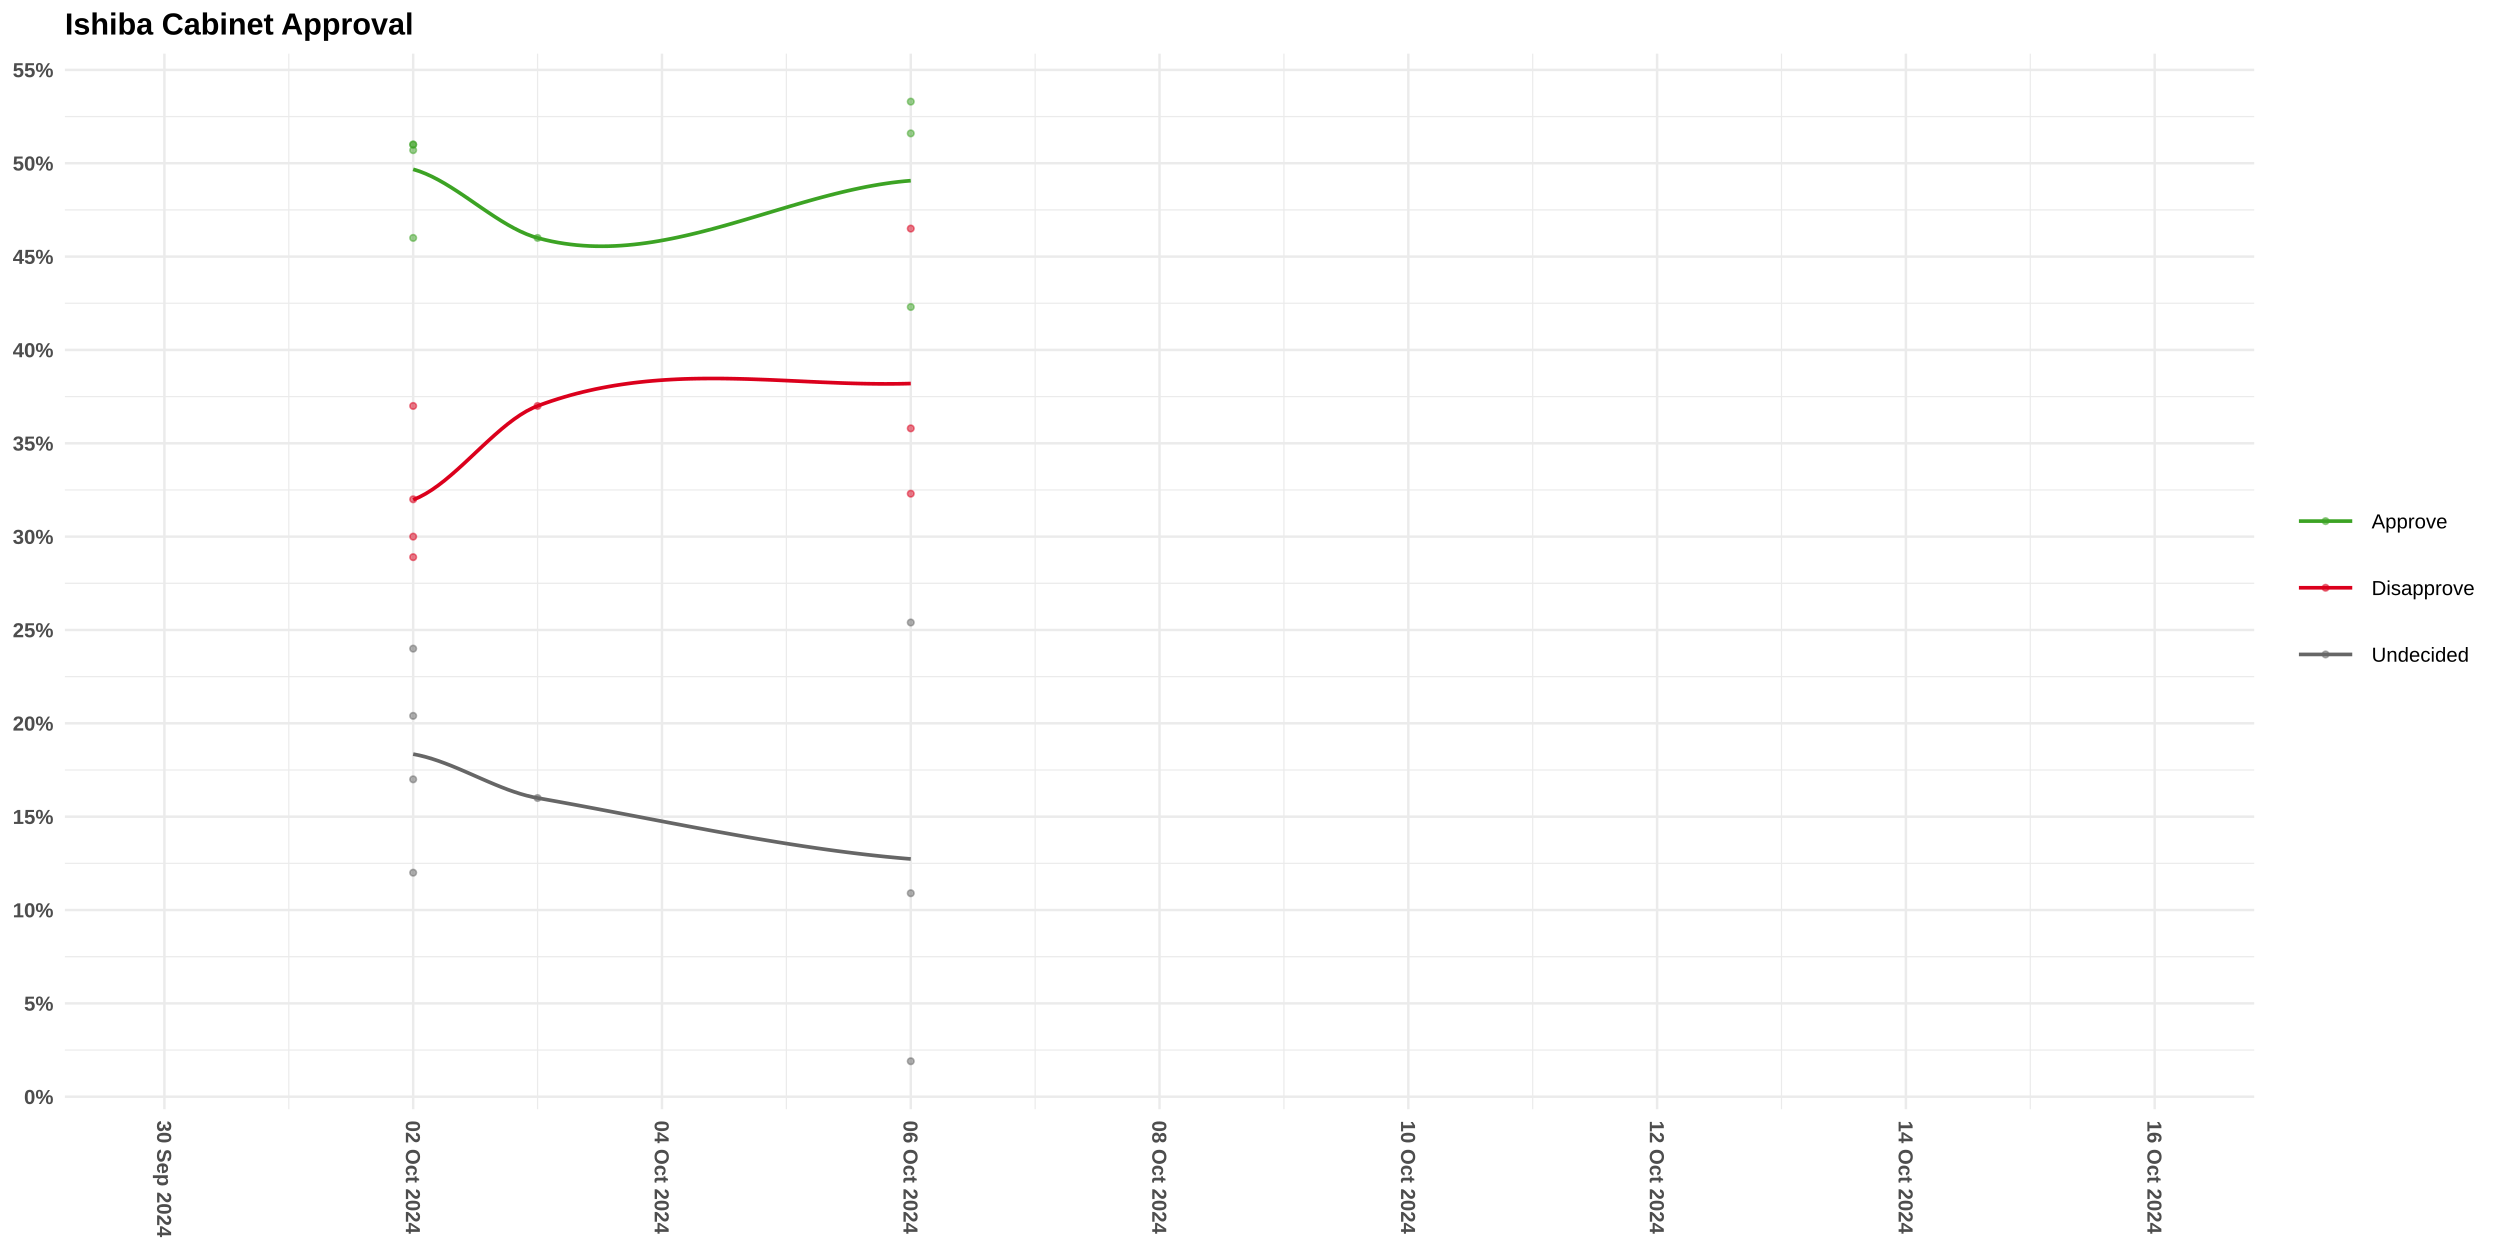
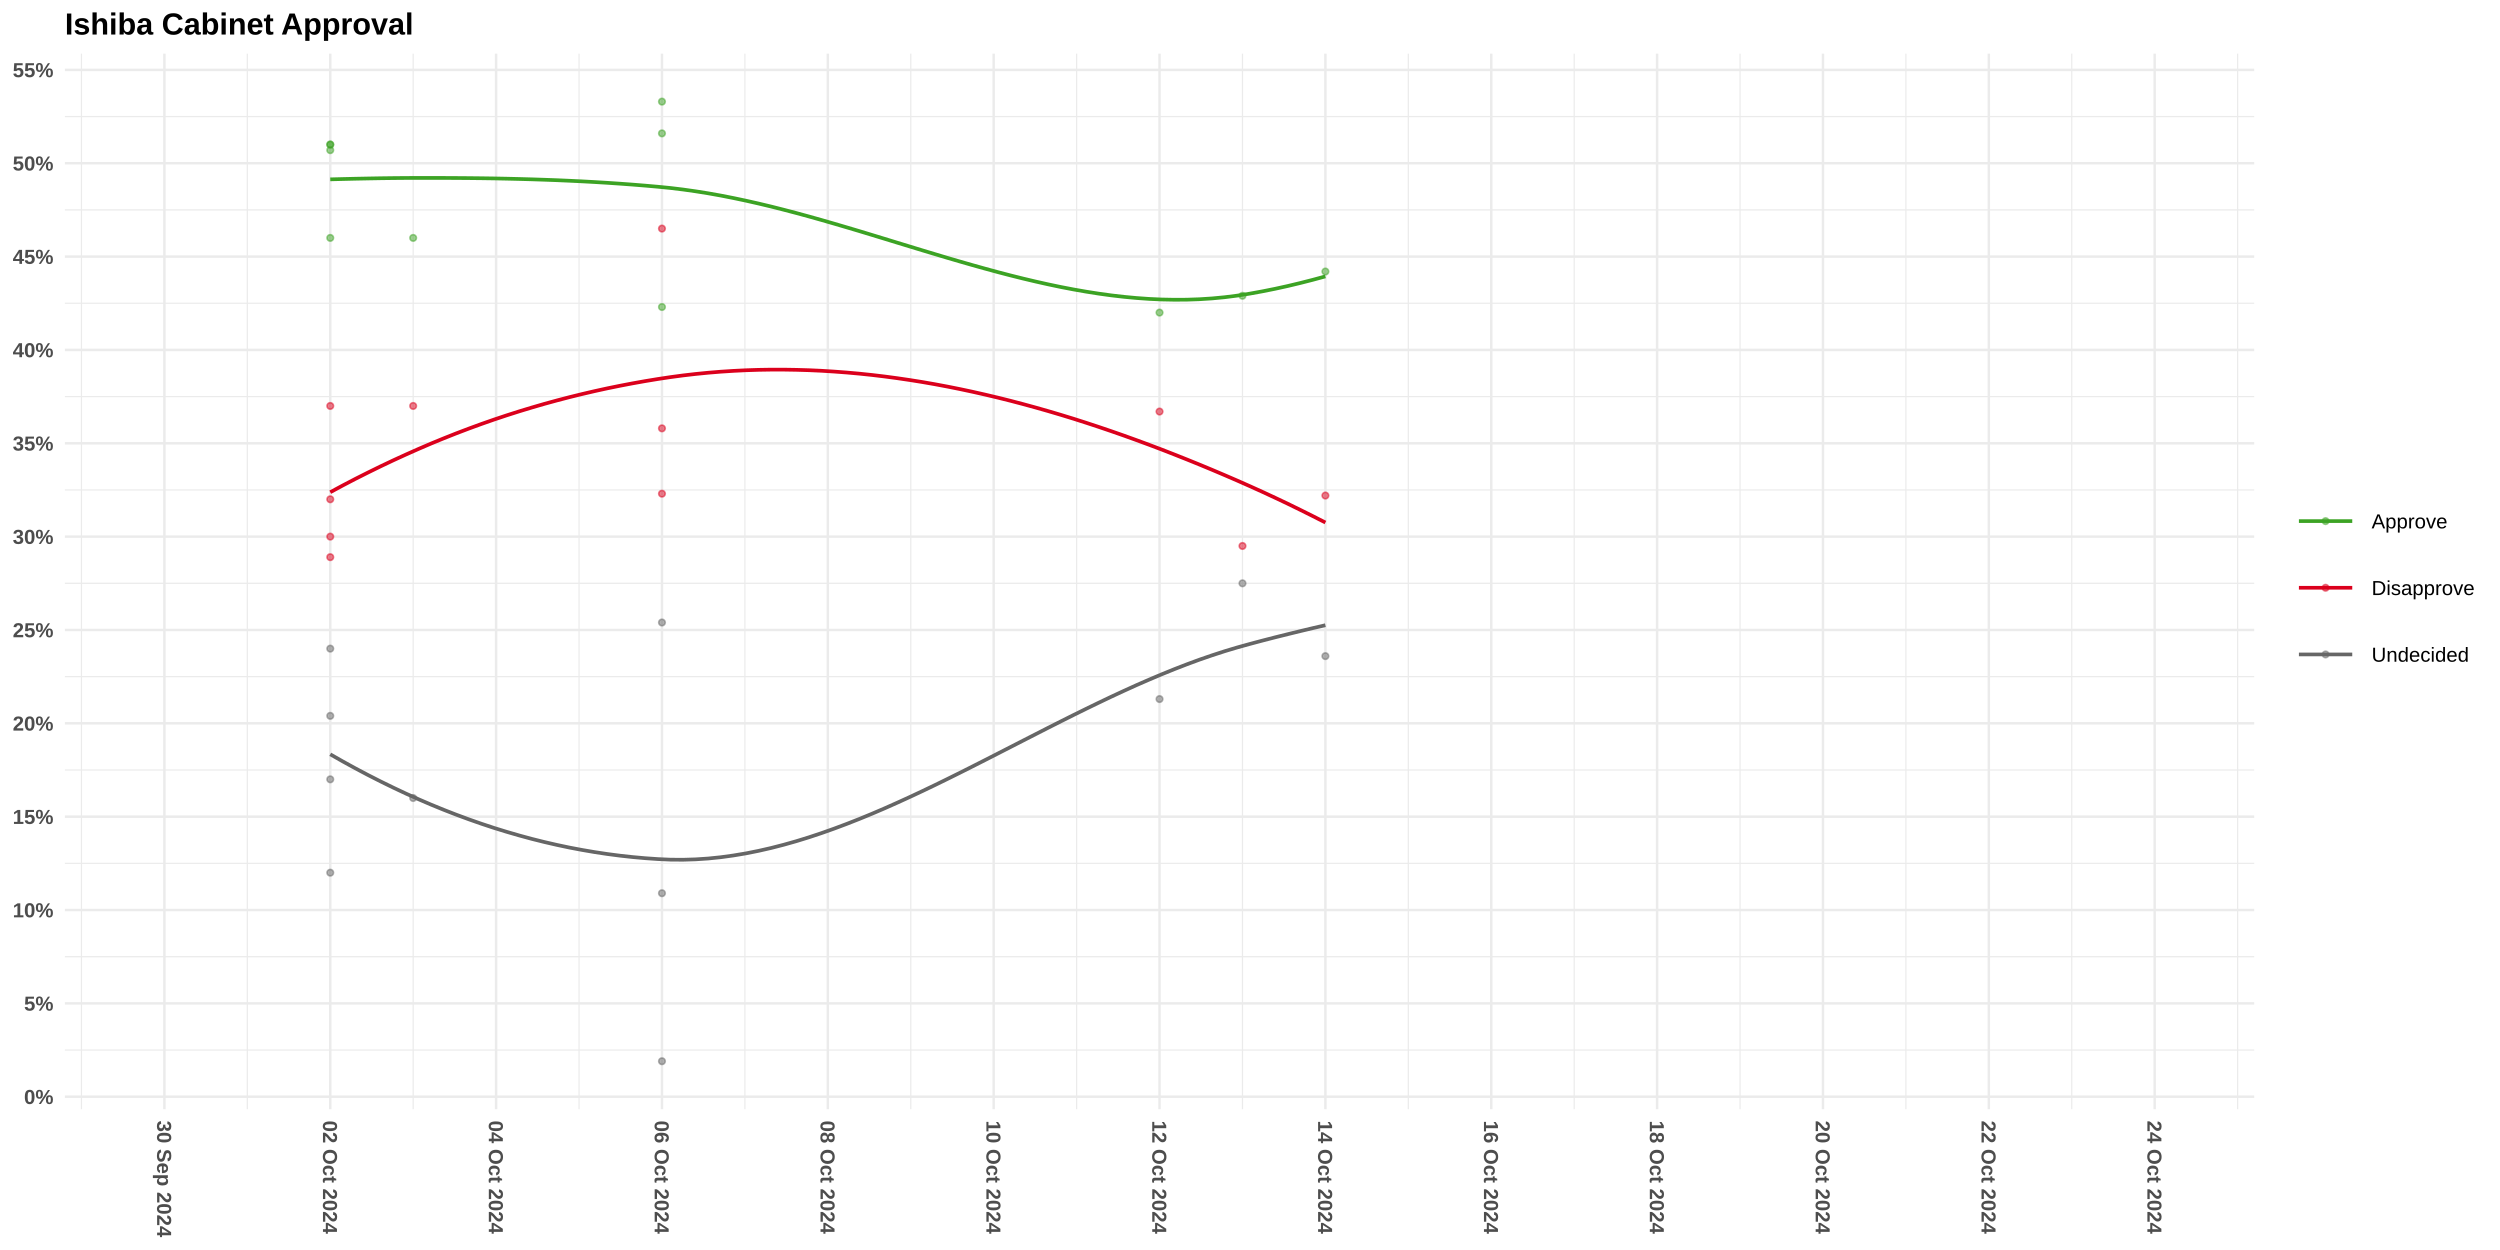
<svg xmlns="http://www.w3.org/2000/svg" class="svglite" width="1080.00pt" height="540.00pt" viewBox="0 0 1080.00 540.00">
  <defs>
    <style type="text/css">
    line, polyline, polygon, path, rect, circle {
      fill: none;
      stroke: #000000;
      stroke-linecap: round;
      stroke-linejoin: round;
      stroke-miterlimit: 10.00;
    }
    text {
      white-space: pre;
    }
  </style>
  </defs>
  <rect width="100%" height="100%" style="stroke: none; fill: #FFFFFF;" />
  <defs>
    <clipPath id="cpMC4wMHwxMDgwLjAwfDAuMDB8NTQwLjAw">
      <rect x="0.00" y="0.00" width="1080.00" height="540.00" />
    </clipPath>
  </defs>
  <g clip-path="url(#cpMC4wMHwxMDgwLjAwfDAuMDB8NTQwLjAw)">
    <rect x="0.00" y="0.00" width="1080.00" height="540.00" style="stroke-width: 1.07; stroke: #FFFFFF; fill: #FFFFFF;" />
  </g>
  <defs>
    <clipPath id="cpMjguMDN8OTczLjgxfDIzLjE4fDQ3OS4xOA==">
      <rect x="28.03" y="23.18" width="945.78" height="456.00" />
    </clipPath>
  </defs>
  <g clip-path="url(#cpMjguMDN8OTczLjgxfDIzLjE4fDQ3OS4xOA==)">
    <rect x="28.03" y="23.18" width="945.78" height="456.00" style="stroke-width: 1.07; stroke: #FFFFFF; fill: #FFFFFF;" />
    <polyline points="28.03,453.62 973.81,453.62 " style="stroke-width: 0.53; stroke: #EBEBEB; stroke-linecap: butt;" />
    <polyline points="28.03,413.29 973.81,413.29 " style="stroke-width: 0.53; stroke: #EBEBEB; stroke-linecap: butt;" />
    <polyline points="28.03,372.96 973.81,372.96 " style="stroke-width: 0.53; stroke: #EBEBEB; stroke-linecap: butt;" />
    <polyline points="28.03,332.64 973.81,332.64 " style="stroke-width: 0.53; stroke: #EBEBEB; stroke-linecap: butt;" />
    <polyline points="28.03,292.31 973.81,292.31 " style="stroke-width: 0.53; stroke: #EBEBEB; stroke-linecap: butt;" />
    <polyline points="28.03,251.99 973.81,251.99 " style="stroke-width: 0.53; stroke: #EBEBEB; stroke-linecap: butt;" />
    <polyline points="28.03,211.66 973.81,211.66 " style="stroke-width: 0.53; stroke: #EBEBEB; stroke-linecap: butt;" />
    <polyline points="28.03,171.33 973.81,171.33 " style="stroke-width: 0.53; stroke: #EBEBEB; stroke-linecap: butt;" />
    <polyline points="28.03,131.01 973.81,131.01 " style="stroke-width: 0.53; stroke: #EBEBEB; stroke-linecap: butt;" />
    <polyline points="28.03,90.68 973.81,90.68 " style="stroke-width: 0.53; stroke: #EBEBEB; stroke-linecap: butt;" />
    <polyline points="28.03,50.36 973.81,50.36 " style="stroke-width: 0.53; stroke: #EBEBEB; stroke-linecap: butt;" />
-     <polyline points="124.76,479.18 124.76,23.18 " style="stroke-width: 0.53; stroke: #EBEBEB; stroke-linecap: butt;" />
-     <polyline points="232.23,479.18 232.23,23.18 " style="stroke-width: 0.53; stroke: #EBEBEB; stroke-linecap: butt;" />
-     <polyline points="339.71,479.18 339.71,23.18 " style="stroke-width: 0.53; stroke: #EBEBEB; stroke-linecap: butt;" />
-     <polyline points="447.18,479.18 447.18,23.18 " style="stroke-width: 0.53; stroke: #EBEBEB; stroke-linecap: butt;" />
-     <polyline points="554.66,479.18 554.66,23.18 " style="stroke-width: 0.53; stroke: #EBEBEB; stroke-linecap: butt;" />
-     <polyline points="662.13,479.18 662.13,23.18 " style="stroke-width: 0.53; stroke: #EBEBEB; stroke-linecap: butt;" />
-     <polyline points="769.61,479.18 769.61,23.18 " style="stroke-width: 0.53; stroke: #EBEBEB; stroke-linecap: butt;" />
-     <polyline points="877.09,479.18 877.09,23.18 " style="stroke-width: 0.53; stroke: #EBEBEB; stroke-linecap: butt;" />
+     <polyline points="35.19,479.18 35.19,23.18 " style="stroke-width: 0.53; stroke: #EBEBEB; stroke-linecap: butt;" />
+     <polyline points="106.84,479.18 106.84,23.18 " style="stroke-width: 0.53; stroke: #EBEBEB; stroke-linecap: butt;" />
+     <polyline points="178.49,479.18 178.49,23.18 " style="stroke-width: 0.53; stroke: #EBEBEB; stroke-linecap: butt;" />
+     <polyline points="250.15,479.18 250.15,23.18 " style="stroke-width: 0.53; stroke: #EBEBEB; stroke-linecap: butt;" />
+     <polyline points="321.80,479.18 321.80,23.18 " style="stroke-width: 0.53; stroke: #EBEBEB; stroke-linecap: butt;" />
+     <polyline points="393.45,479.18 393.45,23.18 " style="stroke-width: 0.53; stroke: #EBEBEB; stroke-linecap: butt;" />
+     <polyline points="465.10,479.18 465.10,23.18 " style="stroke-width: 0.53; stroke: #EBEBEB; stroke-linecap: butt;" />
+     <polyline points="536.75,479.18 536.75,23.18 " style="stroke-width: 0.53; stroke: #EBEBEB; stroke-linecap: butt;" />
+     <polyline points="608.40,479.18 608.40,23.18 " style="stroke-width: 0.53; stroke: #EBEBEB; stroke-linecap: butt;" />
+     <polyline points="680.05,479.18 680.05,23.18 " style="stroke-width: 0.53; stroke: #EBEBEB; stroke-linecap: butt;" />
+     <polyline points="751.70,479.18 751.70,23.18 " style="stroke-width: 0.53; stroke: #EBEBEB; stroke-linecap: butt;" />
+     <polyline points="823.35,479.18 823.35,23.18 " style="stroke-width: 0.53; stroke: #EBEBEB; stroke-linecap: butt;" />
+     <polyline points="895.00,479.18 895.00,23.18 " style="stroke-width: 0.53; stroke: #EBEBEB; stroke-linecap: butt;" />
+     <polyline points="966.65,479.18 966.65,23.18 " style="stroke-width: 0.53; stroke: #EBEBEB; stroke-linecap: butt;" />
    <polyline points="28.03,473.78 973.81,473.78 " style="stroke-width: 1.07; stroke: #EBEBEB; stroke-linecap: butt;" />
    <polyline points="28.03,433.45 973.81,433.45 " style="stroke-width: 1.07; stroke: #EBEBEB; stroke-linecap: butt;" />
    <polyline points="28.03,393.13 973.81,393.13 " style="stroke-width: 1.07; stroke: #EBEBEB; stroke-linecap: butt;" />
    <polyline points="28.03,352.80 973.81,352.80 " style="stroke-width: 1.07; stroke: #EBEBEB; stroke-linecap: butt;" />
    <polyline points="28.03,312.47 973.81,312.47 " style="stroke-width: 1.07; stroke: #EBEBEB; stroke-linecap: butt;" />
    <polyline points="28.03,272.15 973.81,272.15 " style="stroke-width: 1.07; stroke: #EBEBEB; stroke-linecap: butt;" />
    <polyline points="28.03,231.82 973.81,231.82 " style="stroke-width: 1.07; stroke: #EBEBEB; stroke-linecap: butt;" />
    <polyline points="28.03,191.50 973.81,191.50 " style="stroke-width: 1.07; stroke: #EBEBEB; stroke-linecap: butt;" />
    <polyline points="28.03,151.17 973.81,151.17 " style="stroke-width: 1.07; stroke: #EBEBEB; stroke-linecap: butt;" />
    <polyline points="28.03,110.85 973.81,110.85 " style="stroke-width: 1.07; stroke: #EBEBEB; stroke-linecap: butt;" />
    <polyline points="28.03,70.52 973.81,70.52 " style="stroke-width: 1.07; stroke: #EBEBEB; stroke-linecap: butt;" />
    <polyline points="28.03,30.19 973.81,30.19 " style="stroke-width: 1.07; stroke: #EBEBEB; stroke-linecap: butt;" />
    <polyline points="71.02,479.18 71.02,23.18 " style="stroke-width: 1.07; stroke: #EBEBEB; stroke-linecap: butt;" />
-     <polyline points="178.49,479.18 178.49,23.18 " style="stroke-width: 1.07; stroke: #EBEBEB; stroke-linecap: butt;" />
+     <polyline points="142.67,479.18 142.67,23.18 " style="stroke-width: 1.07; stroke: #EBEBEB; stroke-linecap: butt;" />
+     <polyline points="214.32,479.18 214.32,23.18 " style="stroke-width: 1.07; stroke: #EBEBEB; stroke-linecap: butt;" />
    <polyline points="285.97,479.18 285.97,23.18 " style="stroke-width: 1.07; stroke: #EBEBEB; stroke-linecap: butt;" />
-     <polyline points="393.45,479.18 393.45,23.18 " style="stroke-width: 1.07; stroke: #EBEBEB; stroke-linecap: butt;" />
+     <polyline points="357.62,479.18 357.62,23.18 " style="stroke-width: 1.07; stroke: #EBEBEB; stroke-linecap: butt;" />
+     <polyline points="429.27,479.18 429.27,23.18 " style="stroke-width: 1.07; stroke: #EBEBEB; stroke-linecap: butt;" />
    <polyline points="500.92,479.18 500.92,23.18 " style="stroke-width: 1.07; stroke: #EBEBEB; stroke-linecap: butt;" />
-     <polyline points="608.40,479.18 608.40,23.18 " style="stroke-width: 1.07; stroke: #EBEBEB; stroke-linecap: butt;" />
+     <polyline points="572.57,479.18 572.57,23.18 " style="stroke-width: 1.07; stroke: #EBEBEB; stroke-linecap: butt;" />
+     <polyline points="644.22,479.18 644.22,23.18 " style="stroke-width: 1.07; stroke: #EBEBEB; stroke-linecap: butt;" />
    <polyline points="715.87,479.18 715.87,23.18 " style="stroke-width: 1.07; stroke: #EBEBEB; stroke-linecap: butt;" />
-     <polyline points="823.35,479.18 823.35,23.18 " style="stroke-width: 1.07; stroke: #EBEBEB; stroke-linecap: butt;" />
+     <polyline points="787.52,479.18 787.52,23.18 " style="stroke-width: 1.07; stroke: #EBEBEB; stroke-linecap: butt;" />
+     <polyline points="859.17,479.18 859.17,23.18 " style="stroke-width: 1.07; stroke: #EBEBEB; stroke-linecap: butt;" />
    <polyline points="930.82,479.18 930.82,23.18 " style="stroke-width: 1.07; stroke: #EBEBEB; stroke-linecap: butt;" />
-     <circle cx="393.45" cy="57.62" r="1.42" style="stroke-width: 0.71; stroke: #3CA324; stroke-opacity: 0.50; fill: #3CA324; fill-opacity: 0.50;" />
-     <circle cx="393.45" cy="43.90" r="1.42" style="stroke-width: 0.71; stroke: #3CA324; stroke-opacity: 0.50; fill: #3CA324; fill-opacity: 0.50;" />
-     <circle cx="393.45" cy="132.62" r="1.42" style="stroke-width: 0.71; stroke: #3CA324; stroke-opacity: 0.50; fill: #3CA324; fill-opacity: 0.50;" />
-     <circle cx="232.23" cy="102.78" r="1.42" style="stroke-width: 0.71; stroke: #3CA324; stroke-opacity: 0.50; fill: #3CA324; fill-opacity: 0.50;" />
-     <circle cx="178.49" cy="62.45" r="1.42" style="stroke-width: 0.71; stroke: #3CA324; stroke-opacity: 0.50; fill: #3CA324; fill-opacity: 0.50;" />
-     <circle cx="178.49" cy="64.87" r="1.42" style="stroke-width: 0.71; stroke: #3CA324; stroke-opacity: 0.50; fill: #3CA324; fill-opacity: 0.50;" />
+     <circle cx="572.57" cy="117.30" r="1.42" style="stroke-width: 0.71; stroke: #3CA324; stroke-opacity: 0.50; fill: #3CA324; fill-opacity: 0.50;" />
+     <circle cx="536.75" cy="127.78" r="1.42" style="stroke-width: 0.71; stroke: #3CA324; stroke-opacity: 0.50; fill: #3CA324; fill-opacity: 0.50;" />
+     <circle cx="500.92" cy="135.04" r="1.42" style="stroke-width: 0.71; stroke: #3CA324; stroke-opacity: 0.50; fill: #3CA324; fill-opacity: 0.50;" />
+     <circle cx="285.97" cy="57.62" r="1.42" style="stroke-width: 0.71; stroke: #3CA324; stroke-opacity: 0.50; fill: #3CA324; fill-opacity: 0.50;" />
+     <circle cx="285.97" cy="43.90" r="1.42" style="stroke-width: 0.71; stroke: #3CA324; stroke-opacity: 0.50; fill: #3CA324; fill-opacity: 0.50;" />
+     <circle cx="285.97" cy="132.62" r="1.42" style="stroke-width: 0.71; stroke: #3CA324; stroke-opacity: 0.50; fill: #3CA324; fill-opacity: 0.50;" />
    <circle cx="178.49" cy="102.78" r="1.42" style="stroke-width: 0.71; stroke: #3CA324; stroke-opacity: 0.50; fill: #3CA324; fill-opacity: 0.50;" />
-     <circle cx="178.49" cy="62.45" r="1.42" style="stroke-width: 0.71; stroke: #3CA324; stroke-opacity: 0.50; fill: #3CA324; fill-opacity: 0.50;" />
-     <circle cx="393.45" cy="98.75" r="1.42" style="stroke-width: 0.71; stroke: #DB001C; stroke-opacity: 0.50; fill: #DB001C; fill-opacity: 0.50;" />
-     <circle cx="393.45" cy="185.05" r="1.42" style="stroke-width: 0.71; stroke: #DB001C; stroke-opacity: 0.50; fill: #DB001C; fill-opacity: 0.50;" />
-     <circle cx="393.45" cy="213.27" r="1.42" style="stroke-width: 0.71; stroke: #DB001C; stroke-opacity: 0.50; fill: #DB001C; fill-opacity: 0.50;" />
-     <circle cx="232.23" cy="175.37" r="1.42" style="stroke-width: 0.71; stroke: #DB001C; stroke-opacity: 0.50; fill: #DB001C; fill-opacity: 0.50;" />
+     <circle cx="142.67" cy="62.45" r="1.42" style="stroke-width: 0.71; stroke: #3CA324; stroke-opacity: 0.50; fill: #3CA324; fill-opacity: 0.50;" />
+     <circle cx="142.67" cy="64.87" r="1.42" style="stroke-width: 0.71; stroke: #3CA324; stroke-opacity: 0.50; fill: #3CA324; fill-opacity: 0.50;" />
+     <circle cx="142.67" cy="102.78" r="1.42" style="stroke-width: 0.71; stroke: #3CA324; stroke-opacity: 0.50; fill: #3CA324; fill-opacity: 0.50;" />
+     <circle cx="142.67" cy="62.45" r="1.42" style="stroke-width: 0.71; stroke: #3CA324; stroke-opacity: 0.50; fill: #3CA324; fill-opacity: 0.50;" />
+     <circle cx="572.57" cy="214.08" r="1.42" style="stroke-width: 0.71; stroke: #DB001C; stroke-opacity: 0.50; fill: #DB001C; fill-opacity: 0.50;" />
+     <circle cx="536.75" cy="235.86" r="1.42" style="stroke-width: 0.71; stroke: #DB001C; stroke-opacity: 0.50; fill: #DB001C; fill-opacity: 0.50;" />
+     <circle cx="500.92" cy="177.79" r="1.42" style="stroke-width: 0.71; stroke: #DB001C; stroke-opacity: 0.50; fill: #DB001C; fill-opacity: 0.50;" />
+     <circle cx="285.97" cy="98.75" r="1.42" style="stroke-width: 0.71; stroke: #DB001C; stroke-opacity: 0.50; fill: #DB001C; fill-opacity: 0.50;" />
+     <circle cx="285.97" cy="185.05" r="1.42" style="stroke-width: 0.71; stroke: #DB001C; stroke-opacity: 0.50; fill: #DB001C; fill-opacity: 0.50;" />
+     <circle cx="285.97" cy="213.27" r="1.42" style="stroke-width: 0.71; stroke: #DB001C; stroke-opacity: 0.50; fill: #DB001C; fill-opacity: 0.50;" />
    <circle cx="178.49" cy="175.37" r="1.42" style="stroke-width: 0.71; stroke: #DB001C; stroke-opacity: 0.50; fill: #DB001C; fill-opacity: 0.50;" />
-     <circle cx="178.49" cy="240.69" r="1.42" style="stroke-width: 0.71; stroke: #DB001C; stroke-opacity: 0.50; fill: #DB001C; fill-opacity: 0.50;" />
-     <circle cx="178.49" cy="231.82" r="1.42" style="stroke-width: 0.71; stroke: #DB001C; stroke-opacity: 0.50; fill: #DB001C; fill-opacity: 0.50;" />
-     <circle cx="178.49" cy="215.69" r="1.42" style="stroke-width: 0.71; stroke: #DB001C; stroke-opacity: 0.50; fill: #DB001C; fill-opacity: 0.50;" />
-     <circle cx="393.45" cy="458.45" r="1.42" style="stroke-width: 0.71; stroke: #666666; stroke-opacity: 0.50; fill: #666666; fill-opacity: 0.50;" />
-     <circle cx="393.45" cy="385.87" r="1.42" style="stroke-width: 0.71; stroke: #666666; stroke-opacity: 0.50; fill: #666666; fill-opacity: 0.50;" />
-     <circle cx="393.45" cy="268.92" r="1.42" style="stroke-width: 0.71; stroke: #666666; stroke-opacity: 0.50; fill: #666666; fill-opacity: 0.50;" />
-     <circle cx="232.23" cy="344.74" r="1.42" style="stroke-width: 0.71; stroke: #666666; stroke-opacity: 0.50; fill: #666666; fill-opacity: 0.50;" />
-     <circle cx="178.49" cy="377.00" r="1.42" style="stroke-width: 0.71; stroke: #666666; stroke-opacity: 0.50; fill: #666666; fill-opacity: 0.50;" />
-     <circle cx="178.49" cy="309.25" r="1.42" style="stroke-width: 0.71; stroke: #666666; stroke-opacity: 0.50; fill: #666666; fill-opacity: 0.50;" />
-     <circle cx="178.49" cy="280.21" r="1.42" style="stroke-width: 0.71; stroke: #666666; stroke-opacity: 0.50; fill: #666666; fill-opacity: 0.50;" />
-     <circle cx="178.49" cy="336.67" r="1.42" style="stroke-width: 0.71; stroke: #666666; stroke-opacity: 0.50; fill: #666666; fill-opacity: 0.50;" />
-     <polyline points="178.49,73.14 181.22,74.00 183.94,75.07 186.66,76.31 189.38,77.72 192.10,79.26 194.82,80.92 197.54,82.66 200.26,84.47 202.98,86.32 205.70,88.20 208.42,90.07 211.15,91.91 213.87,93.71 216.59,95.43 219.31,97.06 222.03,98.57 224.75,99.94 227.47,101.14 230.19,102.16 232.91,102.97 235.63,103.65 238.35,104.26 241.08,104.78 243.80,105.22 246.52,105.59 249.24,105.89 251.96,106.11 254.68,106.27 257.40,106.36 260.12,106.38 262.84,106.35 265.56,106.25 268.28,106.10 271.01,105.89 273.73,105.63 276.45,105.32 279.17,104.96 281.89,104.56 284.61,104.11 287.33,103.62 290.05,103.10 292.77,102.54 295.49,101.94 298.21,101.32 300.94,100.66 303.66,99.98 306.38,99.27 309.10,98.55 311.82,97.80 314.54,97.04 317.26,96.26 319.98,95.47 322.70,94.67 325.42,93.86 328.14,93.05 330.87,92.23 333.59,91.41 336.31,90.60 339.03,89.79 341.75,88.98 344.47,88.19 347.19,87.40 349.91,86.63 352.63,85.87 355.35,85.14 358.07,84.42 360.79,83.73 363.52,83.06 366.24,82.42 368.96,81.81 371.68,81.23 374.40,80.68 377.12,80.18 379.84,79.71 382.56,79.29 385.28,78.90 388.00,78.57 390.72,78.28 393.45,78.05 " style="stroke-width: 1.60; stroke: #3CA324; stroke-linecap: butt;" />
-     <polyline points="178.49,215.89 181.22,214.72 183.94,213.26 186.66,211.56 189.38,209.63 192.10,207.53 194.82,205.26 197.54,202.88 200.26,200.41 202.98,197.87 205.70,195.31 208.42,192.75 211.15,190.23 213.87,187.78 216.59,185.42 219.31,183.19 222.03,181.13 224.75,179.26 227.47,177.61 230.19,176.22 232.91,175.11 235.63,174.13 238.35,173.20 241.08,172.32 243.80,171.49 246.52,170.71 249.24,169.98 251.96,169.30 254.68,168.67 257.40,168.07 260.12,167.53 262.84,167.02 265.56,166.55 268.28,166.13 271.01,165.74 273.73,165.38 276.45,165.07 279.17,164.78 281.89,164.53 284.61,164.31 287.33,164.12 290.05,163.96 292.77,163.82 295.49,163.71 298.21,163.63 300.94,163.57 303.66,163.53 306.38,163.51 309.10,163.51 311.82,163.52 314.54,163.56 317.26,163.61 319.98,163.67 322.70,163.74 325.42,163.83 328.14,163.93 330.87,164.03 333.59,164.14 336.31,164.26 339.03,164.38 341.75,164.51 344.47,164.63 347.19,164.76 349.91,164.89 352.63,165.01 355.35,165.13 358.07,165.24 360.79,165.35 363.52,165.46 366.24,165.55 368.96,165.63 371.68,165.70 374.40,165.76 377.12,165.80 379.84,165.83 382.56,165.84 385.28,165.83 388.00,165.81 390.72,165.76 393.45,165.69 " style="stroke-width: 1.60; stroke: #DB001C; stroke-linecap: butt;" />
-     <polyline points="178.49,325.78 181.22,326.33 183.94,327.01 186.66,327.81 189.38,328.71 192.10,329.70 194.82,330.75 197.54,331.87 200.26,333.03 202.98,334.21 205.70,335.41 208.42,336.60 211.15,337.78 213.87,338.93 216.59,340.03 219.31,341.08 222.03,342.04 224.75,342.92 227.47,343.69 230.19,344.34 232.91,344.86 235.63,345.34 238.35,345.83 241.08,346.32 243.80,346.82 246.52,347.32 249.24,347.82 251.96,348.33 254.68,348.84 257.40,349.35 260.12,349.87 262.84,350.38 265.56,350.90 268.28,351.42 271.01,351.94 273.73,352.46 276.45,352.98 279.17,353.50 281.89,354.02 284.61,354.54 287.33,355.06 290.05,355.58 292.77,356.09 295.49,356.61 298.21,357.12 300.94,357.63 303.66,358.13 306.38,358.64 309.10,359.14 311.82,359.63 314.54,360.12 317.26,360.61 319.98,361.09 322.70,361.57 325.42,362.04 328.14,362.50 330.87,362.96 333.59,363.41 336.31,363.86 339.03,364.30 341.75,364.73 344.47,365.15 347.19,365.57 349.91,365.97 352.63,366.37 355.35,366.76 358.07,367.14 360.79,367.51 363.52,367.87 366.24,368.22 368.96,368.56 371.68,368.89 374.40,369.21 377.12,369.51 379.84,369.80 382.56,370.09 385.28,370.35 388.00,370.61 390.72,370.85 393.45,371.08 " style="stroke-width: 1.60; stroke: #666666; stroke-linecap: butt;" />
+     <circle cx="142.67" cy="175.37" r="1.42" style="stroke-width: 0.71; stroke: #DB001C; stroke-opacity: 0.50; fill: #DB001C; fill-opacity: 0.50;" />
+     <circle cx="142.67" cy="240.69" r="1.42" style="stroke-width: 0.71; stroke: #DB001C; stroke-opacity: 0.50; fill: #DB001C; fill-opacity: 0.50;" />
+     <circle cx="142.67" cy="231.82" r="1.42" style="stroke-width: 0.71; stroke: #DB001C; stroke-opacity: 0.50; fill: #DB001C; fill-opacity: 0.50;" />
+     <circle cx="142.67" cy="215.69" r="1.42" style="stroke-width: 0.71; stroke: #DB001C; stroke-opacity: 0.50; fill: #DB001C; fill-opacity: 0.50;" />
+     <circle cx="572.57" cy="283.44" r="1.42" style="stroke-width: 0.71; stroke: #666666; stroke-opacity: 0.50; fill: #666666; fill-opacity: 0.50;" />
+     <circle cx="536.75" cy="251.99" r="1.42" style="stroke-width: 0.71; stroke: #666666; stroke-opacity: 0.50; fill: #666666; fill-opacity: 0.50;" />
+     <circle cx="500.92" cy="301.99" r="1.42" style="stroke-width: 0.71; stroke: #666666; stroke-opacity: 0.50; fill: #666666; fill-opacity: 0.50;" />
+     <circle cx="285.97" cy="458.45" r="1.42" style="stroke-width: 0.71; stroke: #666666; stroke-opacity: 0.50; fill: #666666; fill-opacity: 0.50;" />
+     <circle cx="285.97" cy="385.87" r="1.42" style="stroke-width: 0.71; stroke: #666666; stroke-opacity: 0.50; fill: #666666; fill-opacity: 0.50;" />
+     <circle cx="285.97" cy="268.92" r="1.42" style="stroke-width: 0.71; stroke: #666666; stroke-opacity: 0.50; fill: #666666; fill-opacity: 0.50;" />
+     <circle cx="178.49" cy="344.74" r="1.42" style="stroke-width: 0.71; stroke: #666666; stroke-opacity: 0.50; fill: #666666; fill-opacity: 0.50;" />
+     <circle cx="142.67" cy="377.00" r="1.42" style="stroke-width: 0.71; stroke: #666666; stroke-opacity: 0.50; fill: #666666; fill-opacity: 0.50;" />
+     <circle cx="142.67" cy="309.25" r="1.42" style="stroke-width: 0.71; stroke: #666666; stroke-opacity: 0.50; fill: #666666; fill-opacity: 0.50;" />
+     <circle cx="142.67" cy="280.21" r="1.42" style="stroke-width: 0.71; stroke: #666666; stroke-opacity: 0.50; fill: #666666; fill-opacity: 0.50;" />
+     <circle cx="142.67" cy="336.67" r="1.42" style="stroke-width: 0.71; stroke: #666666; stroke-opacity: 0.50; fill: #666666; fill-opacity: 0.50;" />
+     <polyline points="142.67,77.48 148.11,77.34 153.55,77.21 159.00,77.10 164.44,77.00 169.88,76.93 175.32,76.88 180.76,76.86 186.20,76.86 191.65,76.87 197.09,76.90 202.53,76.94 207.97,77.00 213.41,77.08 218.85,77.19 224.30,77.32 229.74,77.47 235.18,77.65 240.62,77.85 246.06,78.09 251.51,78.35 256.95,78.65 262.39,78.98 267.83,79.35 273.27,79.75 278.71,80.19 284.16,80.67 289.60,81.21 295.04,81.87 300.48,82.64 305.92,83.51 311.37,84.48 316.81,85.55 322.25,86.70 327.69,87.93 333.13,89.23 338.57,90.61 344.02,92.04 349.46,93.52 354.90,95.05 360.34,96.62 365.78,98.22 371.23,99.84 376.67,101.49 382.11,103.15 387.55,104.82 392.99,106.48 398.43,108.14 403.88,109.78 409.32,111.41 414.76,113.00 420.20,114.56 425.64,116.08 431.08,117.56 436.53,118.98 441.97,120.34 447.41,121.63 452.85,122.85 458.29,123.99 463.74,125.04 469.18,125.99 474.62,126.85 480.06,127.60 485.50,128.23 490.94,128.74 496.39,129.13 501.83,129.38 507.27,129.49 512.71,129.46 518.15,129.27 523.60,128.92 529.04,128.40 534.48,127.71 539.92,126.85 545.36,125.86 550.80,124.77 556.25,123.57 561.69,122.27 567.13,120.88 572.57,119.40 " style="stroke-width: 1.60; stroke: #3CA324; stroke-linecap: butt;" />
+     <polyline points="142.67,212.63 148.11,209.70 153.55,206.86 159.00,204.12 164.44,201.45 169.88,198.87 175.32,196.38 180.76,193.96 186.20,191.62 191.65,189.38 197.09,187.22 202.53,185.15 207.97,183.16 213.41,181.26 218.85,179.44 224.30,177.70 229.74,176.05 235.18,174.47 240.62,172.98 246.06,171.56 251.51,170.22 256.95,168.95 262.39,167.76 267.83,166.65 273.27,165.61 278.71,164.64 284.16,163.74 289.60,162.92 295.04,162.19 300.48,161.56 305.92,161.02 311.37,160.57 316.81,160.22 322.25,159.95 327.69,159.77 333.13,159.68 338.57,159.68 344.02,159.77 349.46,159.93 354.90,160.18 360.34,160.52 365.78,160.93 371.23,161.42 376.67,161.99 382.11,162.64 387.55,163.37 392.99,164.17 398.43,165.04 403.88,165.99 409.32,167.01 414.76,168.10 420.20,169.26 425.64,170.49 431.08,171.78 436.53,173.14 441.97,174.57 447.41,176.06 452.85,177.61 458.29,179.22 463.74,180.89 469.18,182.63 474.62,184.42 480.06,186.27 485.50,188.17 490.94,190.13 496.39,192.14 501.83,194.20 507.27,196.32 512.71,198.48 518.15,200.69 523.60,202.95 529.04,205.26 534.48,207.61 539.92,210.02 545.36,212.48 550.80,215.01 556.25,217.59 561.69,220.25 567.13,222.96 572.57,225.73 " style="stroke-width: 1.60; stroke: #DB001C; stroke-linecap: butt;" />
+     <polyline points="142.67,325.86 148.11,328.95 153.55,331.94 159.00,334.82 164.44,337.59 169.88,340.25 175.32,342.81 180.76,345.25 186.20,347.59 191.65,349.82 197.09,351.94 202.53,353.95 207.97,355.86 213.41,357.66 218.85,359.34 224.30,360.92 229.74,362.40 235.18,363.76 240.62,365.01 246.06,366.16 251.51,367.19 256.95,368.12 262.39,368.94 267.83,369.65 273.27,370.25 278.71,370.74 284.16,371.12 289.60,371.37 295.04,371.41 300.48,371.24 305.92,370.88 311.37,370.32 316.81,369.57 322.25,368.66 327.69,367.57 333.13,366.33 338.57,364.93 344.02,363.39 349.46,361.71 354.90,359.90 360.34,357.97 365.78,355.93 371.23,353.79 376.67,351.55 382.11,349.22 387.55,346.80 392.99,344.32 398.43,341.77 403.88,339.16 409.32,336.50 414.76,333.80 420.20,331.06 425.64,328.30 431.08,325.52 436.53,322.73 441.97,319.94 447.41,317.16 452.85,314.38 458.29,311.63 463.74,308.90 469.18,306.22 474.62,303.58 480.06,300.98 485.50,298.46 490.94,295.99 496.39,293.61 501.83,291.31 507.27,289.10 512.71,286.99 518.15,284.98 523.60,283.10 529.04,281.33 534.48,279.70 539.92,278.19 545.36,276.74 550.80,275.34 556.25,273.98 561.69,272.65 567.13,271.35 572.57,270.09 " style="stroke-width: 1.60; stroke: #666666; stroke-linecap: butt;" />
  </g>
  <g clip-path="url(#cpMC4wMHwxMDgwLjAwfDAuMDB8NTQwLjAw)">
    <text x="23.10" y="476.93" text-anchor="end" style="font-size: 8.80px; font-weight: bold;fill: #4D4D4D; font-family: &quot;Arial&quot;;" textLength="12.72px" lengthAdjust="spacingAndGlyphs">0%</text>
    <text x="23.10" y="436.60" text-anchor="end" style="font-size: 8.80px; font-weight: bold;fill: #4D4D4D; font-family: &quot;Arial&quot;;" textLength="12.72px" lengthAdjust="spacingAndGlyphs">5%</text>
    <text x="23.10" y="396.28" text-anchor="end" style="font-size: 8.80px; font-weight: bold;fill: #4D4D4D; font-family: &quot;Arial&quot;;" textLength="17.62px" lengthAdjust="spacingAndGlyphs">10%</text>
    <text x="23.10" y="355.95" text-anchor="end" style="font-size: 8.80px; font-weight: bold;fill: #4D4D4D; font-family: &quot;Arial&quot;;" textLength="17.62px" lengthAdjust="spacingAndGlyphs">15%</text>
    <text x="23.10" y="315.62" text-anchor="end" style="font-size: 8.80px; font-weight: bold;fill: #4D4D4D; font-family: &quot;Arial&quot;;" textLength="17.62px" lengthAdjust="spacingAndGlyphs">20%</text>
    <text x="23.10" y="275.30" text-anchor="end" style="font-size: 8.80px; font-weight: bold;fill: #4D4D4D; font-family: &quot;Arial&quot;;" textLength="17.62px" lengthAdjust="spacingAndGlyphs">25%</text>
    <text x="23.10" y="234.97" text-anchor="end" style="font-size: 8.80px; font-weight: bold;fill: #4D4D4D; font-family: &quot;Arial&quot;;" textLength="17.62px" lengthAdjust="spacingAndGlyphs">30%</text>
    <text x="23.10" y="194.65" text-anchor="end" style="font-size: 8.80px; font-weight: bold;fill: #4D4D4D; font-family: &quot;Arial&quot;;" textLength="17.62px" lengthAdjust="spacingAndGlyphs">35%</text>
    <text x="23.10" y="154.32" text-anchor="end" style="font-size: 8.80px; font-weight: bold;fill: #4D4D4D; font-family: &quot;Arial&quot;;" textLength="17.62px" lengthAdjust="spacingAndGlyphs">40%</text>
    <text x="23.10" y="114.00" text-anchor="end" style="font-size: 8.80px; font-weight: bold;fill: #4D4D4D; font-family: &quot;Arial&quot;;" textLength="17.62px" lengthAdjust="spacingAndGlyphs">45%</text>
    <text x="23.10" y="73.67" text-anchor="end" style="font-size: 8.80px; font-weight: bold;fill: #4D4D4D; font-family: &quot;Arial&quot;;" textLength="17.62px" lengthAdjust="spacingAndGlyphs">50%</text>
    <text x="23.10" y="33.34" text-anchor="end" style="font-size: 8.80px; font-weight: bold;fill: #4D4D4D; font-family: &quot;Arial&quot;;" textLength="17.62px" lengthAdjust="spacingAndGlyphs">55%</text>
    <text transform="translate(67.87,484.11) rotate(90)" style="font-size: 8.80px; font-weight: bold;fill: #4D4D4D; font-family: &quot;Arial&quot;;" textLength="50.41px" lengthAdjust="spacingAndGlyphs">30 Sep 2024</text>
-     <text transform="translate(175.34,484.11) rotate(90)" style="font-size: 8.80px; font-weight: bold;fill: #4D4D4D; font-family: &quot;Arial&quot;;" textLength="48.95px" lengthAdjust="spacingAndGlyphs">02 Oct 2024</text>
-     <text transform="translate(282.82,484.11) rotate(90)" style="font-size: 8.80px; font-weight: bold;fill: #4D4D4D; font-family: &quot;Arial&quot;;" textLength="48.95px" lengthAdjust="spacingAndGlyphs">04 Oct 2024</text>
-     <text transform="translate(390.30,484.11) rotate(90)" style="font-size: 8.80px; font-weight: bold;fill: #4D4D4D; font-family: &quot;Arial&quot;;" textLength="48.95px" lengthAdjust="spacingAndGlyphs">06 Oct 2024</text>
-     <text transform="translate(497.77,484.11) rotate(90)" style="font-size: 8.80px; font-weight: bold;fill: #4D4D4D; font-family: &quot;Arial&quot;;" textLength="48.95px" lengthAdjust="spacingAndGlyphs">08 Oct 2024</text>
-     <text transform="translate(605.25,484.11) rotate(90)" style="font-size: 8.80px; font-weight: bold;fill: #4D4D4D; font-family: &quot;Arial&quot;;" textLength="48.95px" lengthAdjust="spacingAndGlyphs">10 Oct 2024</text>
-     <text transform="translate(712.72,484.11) rotate(90)" style="font-size: 8.80px; font-weight: bold;fill: #4D4D4D; font-family: &quot;Arial&quot;;" textLength="48.95px" lengthAdjust="spacingAndGlyphs">12 Oct 2024</text>
-     <text transform="translate(820.20,484.11) rotate(90)" style="font-size: 8.80px; font-weight: bold;fill: #4D4D4D; font-family: &quot;Arial&quot;;" textLength="48.95px" lengthAdjust="spacingAndGlyphs">14 Oct 2024</text>
-     <text transform="translate(927.67,484.11) rotate(90)" style="font-size: 8.80px; font-weight: bold;fill: #4D4D4D; font-family: &quot;Arial&quot;;" textLength="48.95px" lengthAdjust="spacingAndGlyphs">16 Oct 2024</text>
+     <text transform="translate(139.52,484.11) rotate(90)" style="font-size: 8.80px; font-weight: bold;fill: #4D4D4D; font-family: &quot;Arial&quot;;" textLength="48.95px" lengthAdjust="spacingAndGlyphs">02 Oct 2024</text>
+     <text transform="translate(211.17,484.11) rotate(90)" style="font-size: 8.80px; font-weight: bold;fill: #4D4D4D; font-family: &quot;Arial&quot;;" textLength="48.95px" lengthAdjust="spacingAndGlyphs">04 Oct 2024</text>
+     <text transform="translate(282.82,484.11) rotate(90)" style="font-size: 8.80px; font-weight: bold;fill: #4D4D4D; font-family: &quot;Arial&quot;;" textLength="48.95px" lengthAdjust="spacingAndGlyphs">06 Oct 2024</text>
+     <text transform="translate(354.47,484.11) rotate(90)" style="font-size: 8.80px; font-weight: bold;fill: #4D4D4D; font-family: &quot;Arial&quot;;" textLength="48.95px" lengthAdjust="spacingAndGlyphs">08 Oct 2024</text>
+     <text transform="translate(426.12,484.11) rotate(90)" style="font-size: 8.80px; font-weight: bold;fill: #4D4D4D; font-family: &quot;Arial&quot;;" textLength="48.95px" lengthAdjust="spacingAndGlyphs">10 Oct 2024</text>
+     <text transform="translate(497.77,484.11) rotate(90)" style="font-size: 8.80px; font-weight: bold;fill: #4D4D4D; font-family: &quot;Arial&quot;;" textLength="48.95px" lengthAdjust="spacingAndGlyphs">12 Oct 2024</text>
+     <text transform="translate(569.42,484.11) rotate(90)" style="font-size: 8.80px; font-weight: bold;fill: #4D4D4D; font-family: &quot;Arial&quot;;" textLength="48.95px" lengthAdjust="spacingAndGlyphs">14 Oct 2024</text>
+     <text transform="translate(641.07,484.11) rotate(90)" style="font-size: 8.80px; font-weight: bold;fill: #4D4D4D; font-family: &quot;Arial&quot;;" textLength="48.95px" lengthAdjust="spacingAndGlyphs">16 Oct 2024</text>
+     <text transform="translate(712.72,484.11) rotate(90)" style="font-size: 8.80px; font-weight: bold;fill: #4D4D4D; font-family: &quot;Arial&quot;;" textLength="48.95px" lengthAdjust="spacingAndGlyphs">18 Oct 2024</text>
+     <text transform="translate(784.37,484.11) rotate(90)" style="font-size: 8.80px; font-weight: bold;fill: #4D4D4D; font-family: &quot;Arial&quot;;" textLength="48.95px" lengthAdjust="spacingAndGlyphs">20 Oct 2024</text>
+     <text transform="translate(856.02,484.11) rotate(90)" style="font-size: 8.80px; font-weight: bold;fill: #4D4D4D; font-family: &quot;Arial&quot;;" textLength="48.95px" lengthAdjust="spacingAndGlyphs">22 Oct 2024</text>
+     <text transform="translate(927.67,484.11) rotate(90)" style="font-size: 8.80px; font-weight: bold;fill: #4D4D4D; font-family: &quot;Arial&quot;;" textLength="48.95px" lengthAdjust="spacingAndGlyphs">24 Oct 2024</text>
    <circle cx="1004.65" cy="225.12" r="1.42" style="stroke-width: 0.71; stroke: #3CA324; stroke-opacity: 0.50; fill: #3CA324; fill-opacity: 0.50;" />
    <line x1="993.13" y1="225.12" x2="1016.17" y2="225.12" style="stroke-width: 1.60; stroke: #3CA324; stroke-linecap: butt;" />
    <circle cx="1004.65" cy="253.92" r="1.42" style="stroke-width: 0.71; stroke: #DB001C; stroke-opacity: 0.50; fill: #DB001C; fill-opacity: 0.50;" />
    <line x1="993.13" y1="253.92" x2="1016.17" y2="253.92" style="stroke-width: 1.60; stroke: #DB001C; stroke-linecap: butt;" />
    <circle cx="1004.65" cy="282.72" r="1.42" style="stroke-width: 0.71; stroke: #666666; stroke-opacity: 0.50; fill: #666666; fill-opacity: 0.50;" />
    <line x1="993.13" y1="282.72" x2="1016.17" y2="282.72" style="stroke-width: 1.60; stroke: #666666; stroke-linecap: butt;" />
    <text x="1024.53" y="228.27" style="font-size: 8.80px; font-family: &quot;Arial&quot;;" textLength="32.78px" lengthAdjust="spacingAndGlyphs">Approve</text>
    <text x="1024.53" y="257.07" style="font-size: 8.80px; font-family: &quot;Arial&quot;;" textLength="44.51px" lengthAdjust="spacingAndGlyphs">Disapprove</text>
    <text x="1024.53" y="285.87" style="font-size: 8.80px; font-family: &quot;Arial&quot;;" textLength="42.08px" lengthAdjust="spacingAndGlyphs">Undecided</text>
    <text x="28.03" y="14.93" style="font-size: 13.20px; font-weight: bold; font-family: &quot;Arial&quot;;" textLength="150.49px" lengthAdjust="spacingAndGlyphs">Ishiba Cabinet Approval</text>
  </g>
</svg>
